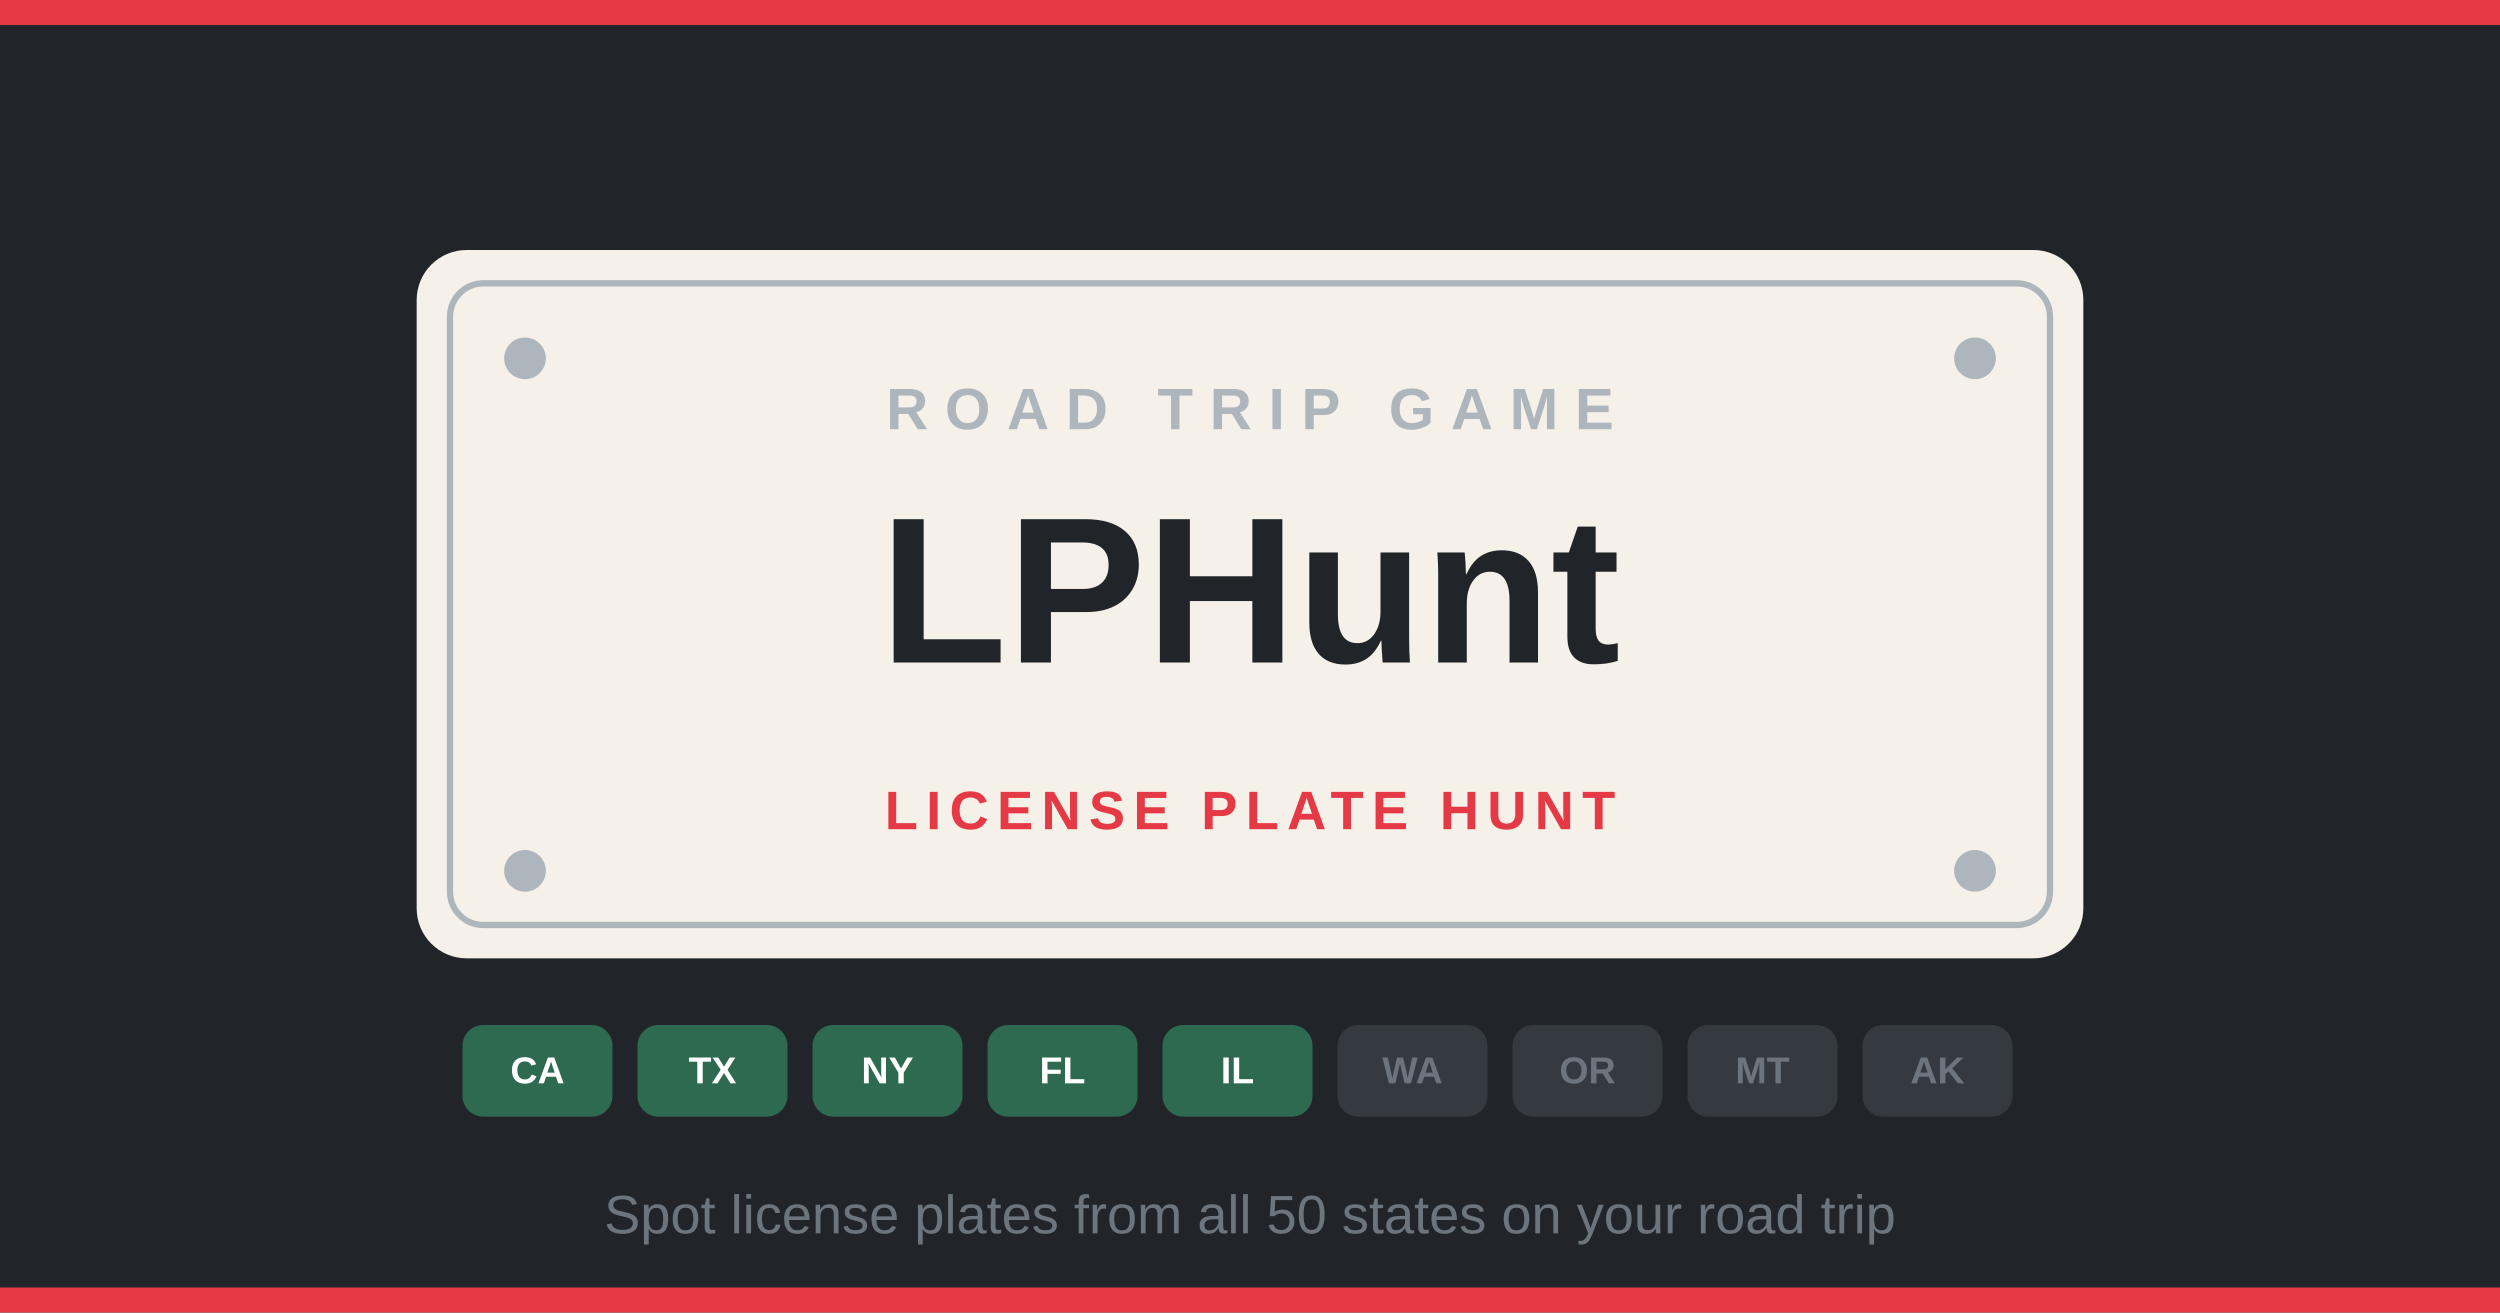
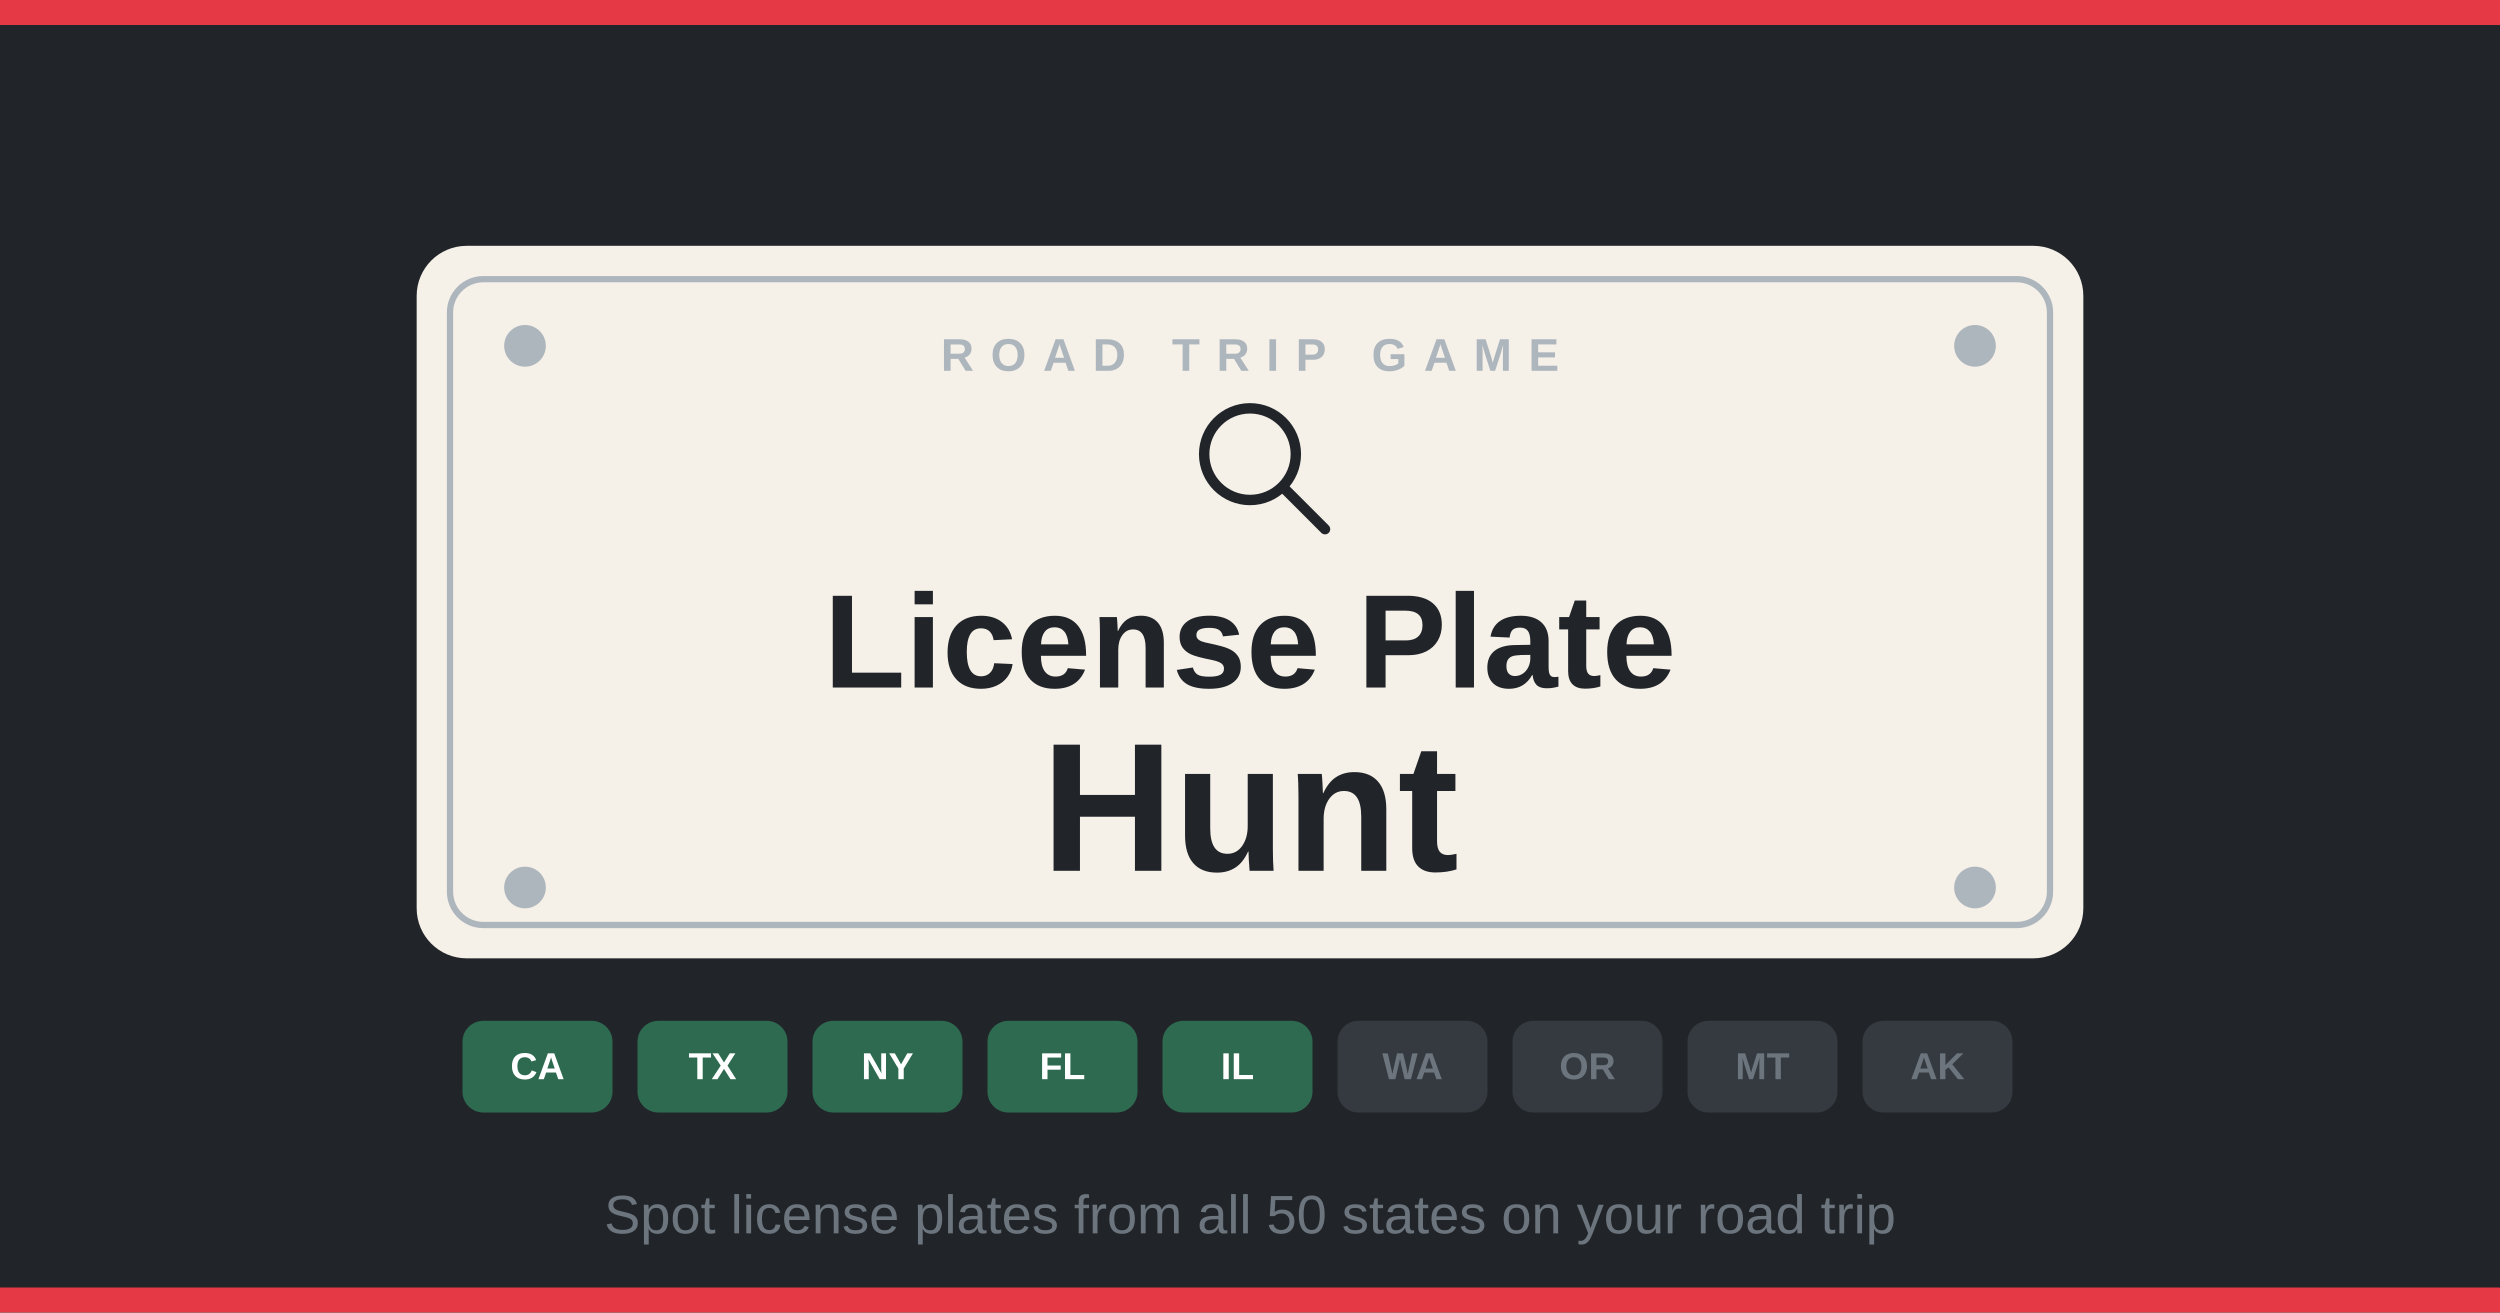
<svg xmlns="http://www.w3.org/2000/svg" width="1200" height="630" viewBox="0 0 1200 630">
  <rect width="1200" height="630" fill="#212529" />
  <rect width="1200" height="12" fill="#E63946" />
  <rect y="618" width="1200" height="12" fill="#E63946" />
-   <rect x="200" y="120" width="800" height="340" rx="24" fill="#F5F0E8" />
-   <rect x="216" y="136" width="768" height="308" rx="16" fill="none" stroke="#ADB5BD" stroke-width="3" />
-   <circle cx="252" cy="172" r="10" fill="#ADB5BD" />
-   <circle cx="948" cy="172" r="10" fill="#ADB5BD" />
-   <circle cx="252" cy="418" r="10" fill="#ADB5BD" />
-   <circle cx="948" cy="418" r="10" fill="#ADB5BD" />
-   <text x="600" y="206" font-family="Arial, Helvetica, sans-serif" font-size="28" font-weight="700" fill="#ADB5BD" text-anchor="middle" letter-spacing="8">ROAD TRIP GAME</text>
-   <text x="600" y="318" font-family="Arial Black, Arial, sans-serif" font-size="100" font-weight="900" fill="#212529" text-anchor="middle">LPHunt</text>
-   <text x="600" y="398" font-family="Arial, Helvetica, sans-serif" font-size="26" font-weight="600" fill="#E63946" text-anchor="middle" letter-spacing="4">LICENSE PLATE HUNT</text>
-   <rect x="222" y="492" width="72" height="44" rx="10" fill="#2D6A4F" />
-   <text x="258" y="520" font-family="Arial, sans-serif" font-size="18" font-weight="700" fill="white" text-anchor="middle">CA</text>
-   <rect x="306" y="492" width="72" height="44" rx="10" fill="#2D6A4F" />
-   <text x="342" y="520" font-family="Arial, sans-serif" font-size="18" font-weight="700" fill="white" text-anchor="middle">TX</text>
-   <rect x="390" y="492" width="72" height="44" rx="10" fill="#2D6A4F" />
-   <text x="426" y="520" font-family="Arial, sans-serif" font-size="18" font-weight="700" fill="white" text-anchor="middle">NY</text>
-   <rect x="474" y="492" width="72" height="44" rx="10" fill="#2D6A4F" />
-   <text x="510" y="520" font-family="Arial, sans-serif" font-size="18" font-weight="700" fill="white" text-anchor="middle">FL</text>
-   <rect x="558" y="492" width="72" height="44" rx="10" fill="#2D6A4F" />
-   <text x="594" y="520" font-family="Arial, sans-serif" font-size="18" font-weight="700" fill="white" text-anchor="middle">IL</text>
-   <rect x="642" y="492" width="72" height="44" rx="10" fill="#343A40" />
-   <text x="678" y="520" font-family="Arial, sans-serif" font-size="18" font-weight="700" fill="#6C757D" text-anchor="middle">WA</text>
-   <rect x="726" y="492" width="72" height="44" rx="10" fill="#343A40" />
-   <text x="762" y="520" font-family="Arial, sans-serif" font-size="18" font-weight="700" fill="#6C757D" text-anchor="middle">OR</text>
-   <rect x="810" y="492" width="72" height="44" rx="10" fill="#343A40" />
-   <text x="846" y="520" font-family="Arial, sans-serif" font-size="18" font-weight="700" fill="#6C757D" text-anchor="middle">MT</text>
-   <rect x="894" y="492" width="72" height="44" rx="10" fill="#343A40" />
-   <text x="930" y="520" font-family="Arial, sans-serif" font-size="18" font-weight="700" fill="#6C757D" text-anchor="middle">AK</text>
+   <rect x="200" y="118" width="800" height="342" rx="24" fill="#F5F0E8" />
+   <rect x="216" y="134" width="768" height="310" rx="16" fill="none" stroke="#ADB5BD" stroke-width="3" />
+   <circle cx="252" cy="166" r="10" fill="#ADB5BD" />
+   <circle cx="948" cy="166" r="10" fill="#ADB5BD" />
+   <circle cx="252" cy="426" r="10" fill="#ADB5BD" />
+   <circle cx="948" cy="426" r="10" fill="#ADB5BD" />
+   <text x="600" y="178" font-family="Arial, Helvetica, sans-serif" font-size="22" font-weight="700" fill="#ADB5BD" text-anchor="middle" letter-spacing="8">ROAD TRIP GAME</text>
+   <circle cx="600" cy="218" r="22" fill="none" stroke="#212529" stroke-width="5" />
+   <line x1="616" y1="234" x2="636" y2="254" stroke="#212529" stroke-width="5" stroke-linecap="round" />
+   <text x="600" y="330" font-family="Arial Black, Arial, sans-serif" font-size="64" font-weight="900" fill="#212529" text-anchor="middle">License Plate</text>
+   <text x="600" y="418" font-family="Arial Black, Arial, sans-serif" font-size="88" font-weight="900" fill="#212529" text-anchor="middle">Hunt</text>
+   <rect x="222" y="490" width="72" height="44" rx="10" fill="#2D6A4F" />
+   <text x="258" y="518" font-family="Arial, sans-serif" font-size="18" font-weight="700" fill="white" text-anchor="middle">CA</text>
+   <rect x="306" y="490" width="72" height="44" rx="10" fill="#2D6A4F" />
+   <text x="342" y="518" font-family="Arial, sans-serif" font-size="18" font-weight="700" fill="white" text-anchor="middle">TX</text>
+   <rect x="390" y="490" width="72" height="44" rx="10" fill="#2D6A4F" />
+   <text x="426" y="518" font-family="Arial, sans-serif" font-size="18" font-weight="700" fill="white" text-anchor="middle">NY</text>
+   <rect x="474" y="490" width="72" height="44" rx="10" fill="#2D6A4F" />
+   <text x="510" y="518" font-family="Arial, sans-serif" font-size="18" font-weight="700" fill="white" text-anchor="middle">FL</text>
+   <rect x="558" y="490" width="72" height="44" rx="10" fill="#2D6A4F" />
+   <text x="594" y="518" font-family="Arial, sans-serif" font-size="18" font-weight="700" fill="white" text-anchor="middle">IL</text>
+   <rect x="642" y="490" width="72" height="44" rx="10" fill="#343A40" />
+   <text x="678" y="518" font-family="Arial, sans-serif" font-size="18" font-weight="700" fill="#6C757D" text-anchor="middle">WA</text>
+   <rect x="726" y="490" width="72" height="44" rx="10" fill="#343A40" />
+   <text x="762" y="518" font-family="Arial, sans-serif" font-size="18" font-weight="700" fill="#6C757D" text-anchor="middle">OR</text>
+   <rect x="810" y="490" width="72" height="44" rx="10" fill="#343A40" />
+   <text x="846" y="518" font-family="Arial, sans-serif" font-size="18" font-weight="700" fill="#6C757D" text-anchor="middle">MT</text>
+   <rect x="894" y="490" width="72" height="44" rx="10" fill="#343A40" />
+   <text x="930" y="518" font-family="Arial, sans-serif" font-size="18" font-weight="700" fill="#6C757D" text-anchor="middle">AK</text>
  <text x="600" y="592" font-family="Arial, Helvetica, sans-serif" font-size="26" fill="#6C757D" text-anchor="middle">Spot license plates from all 50 states on your road trip</text>
</svg>
